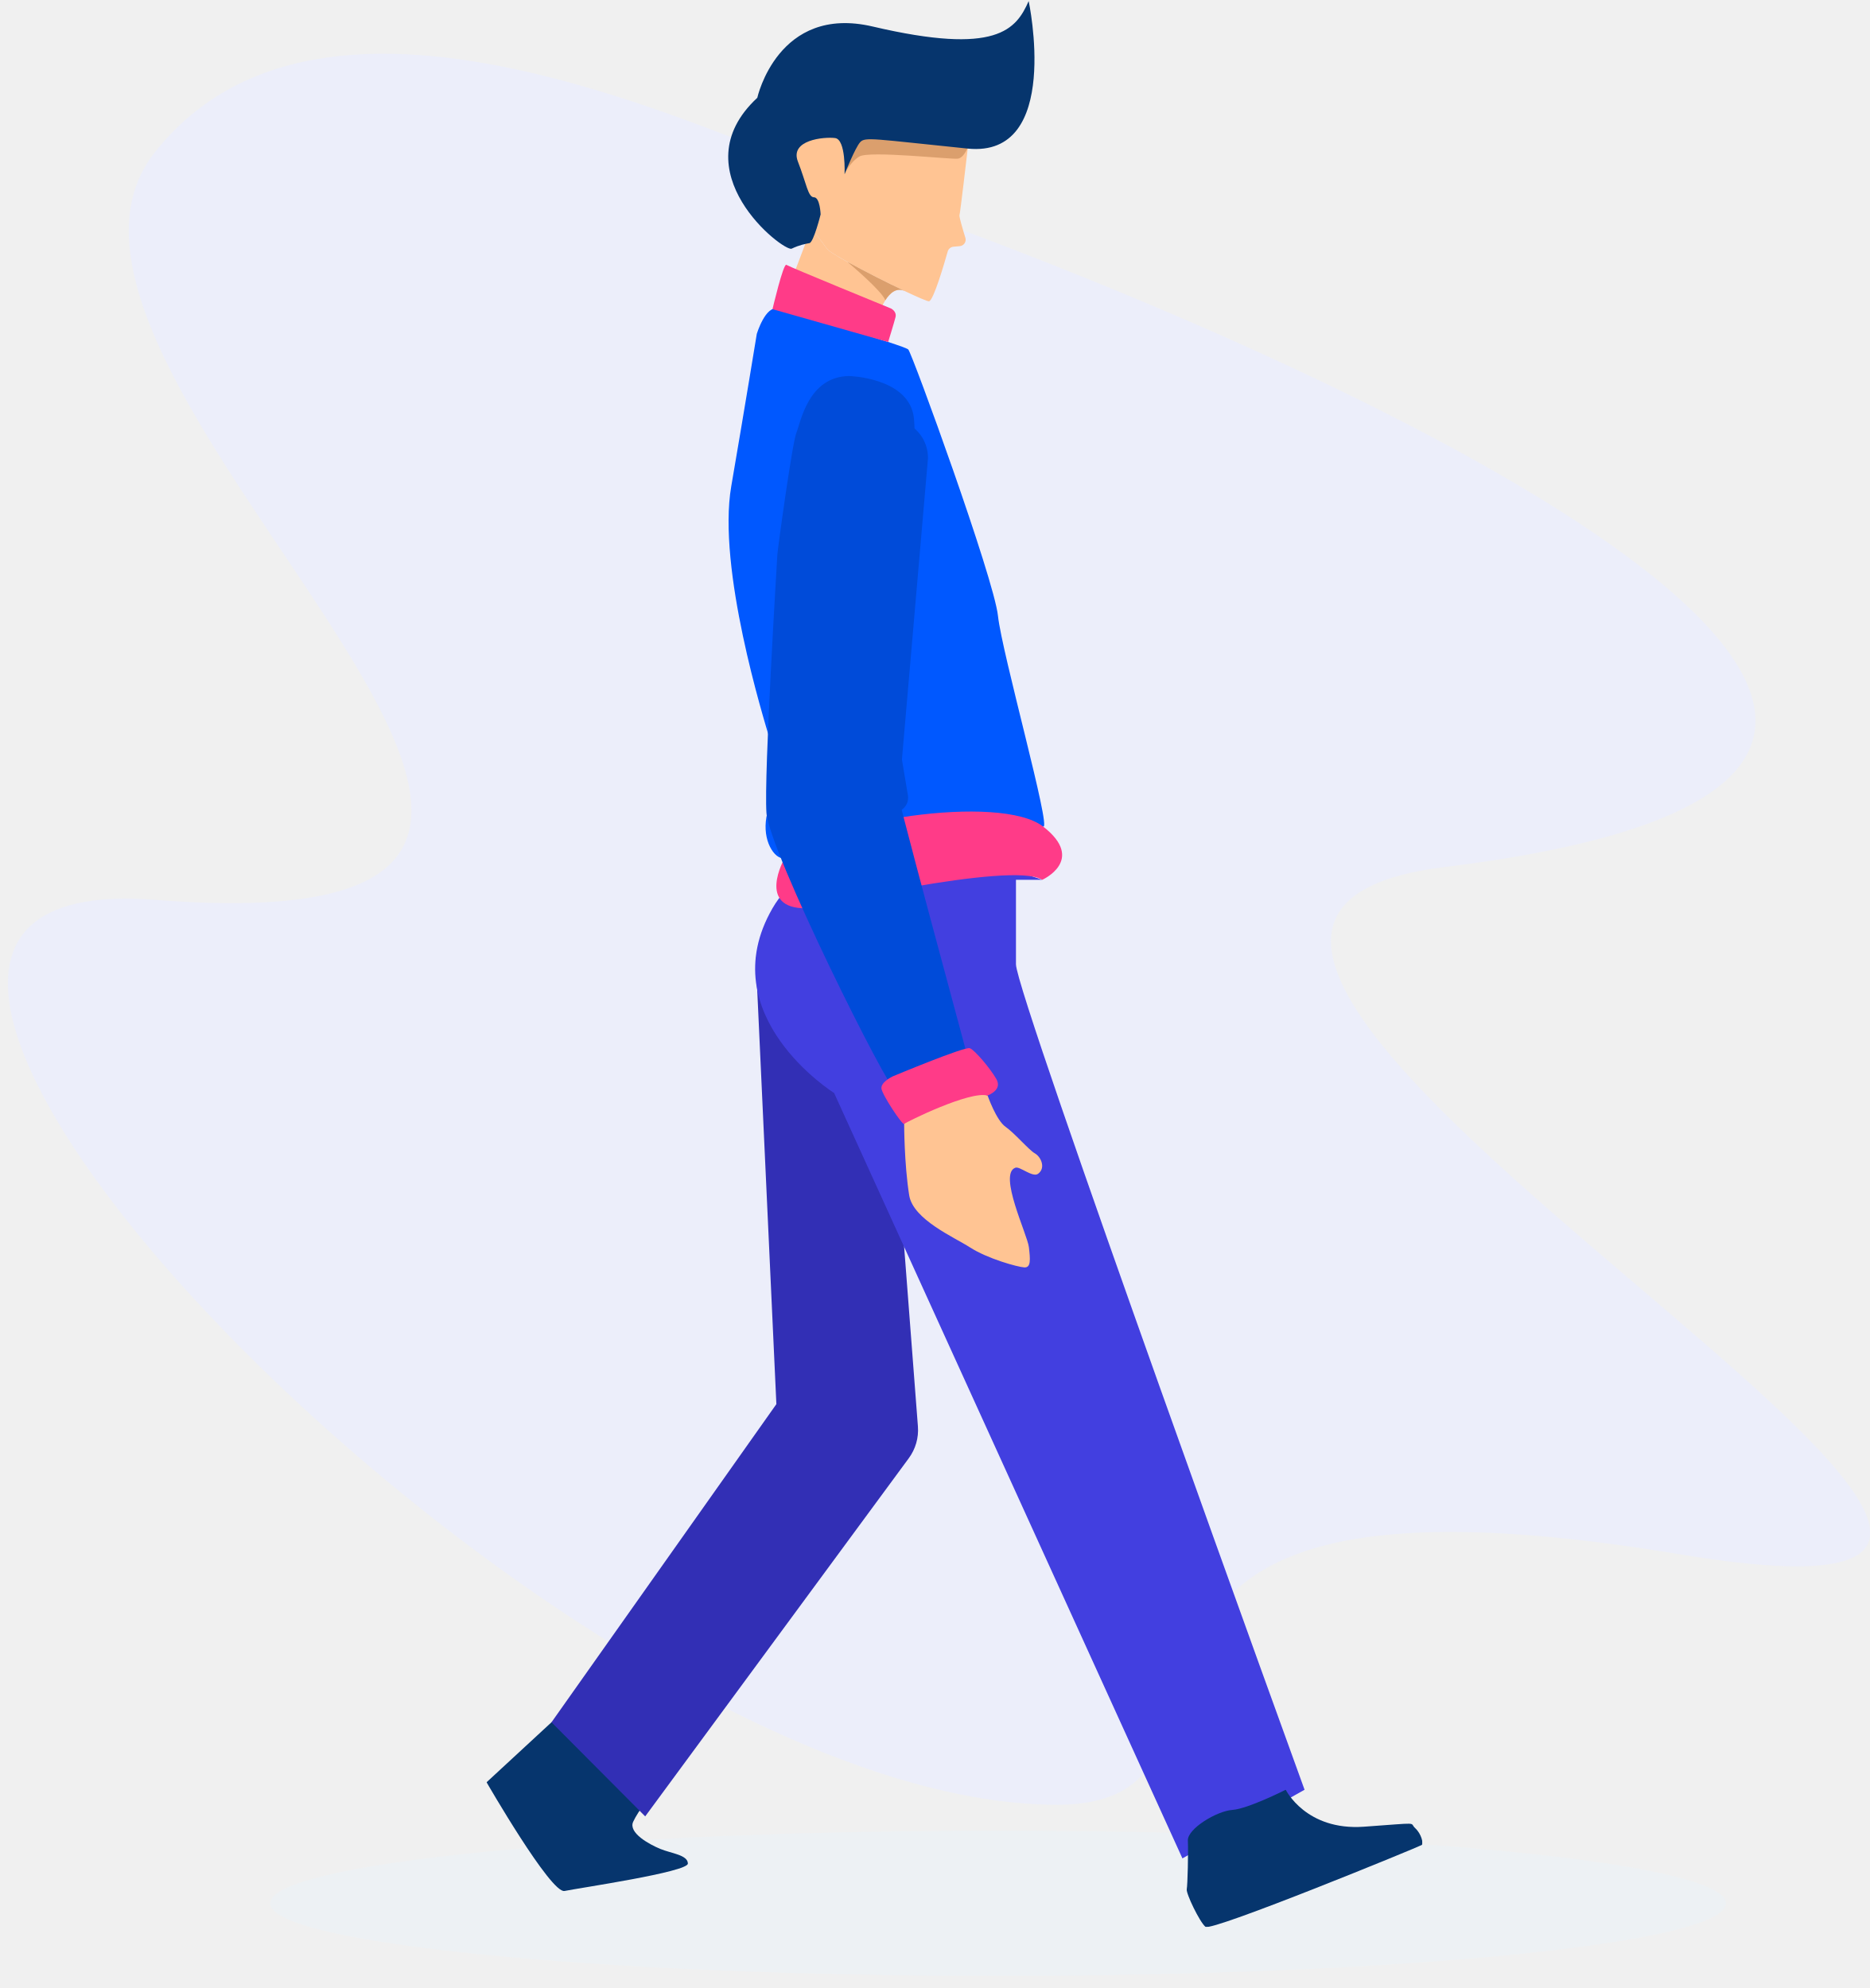
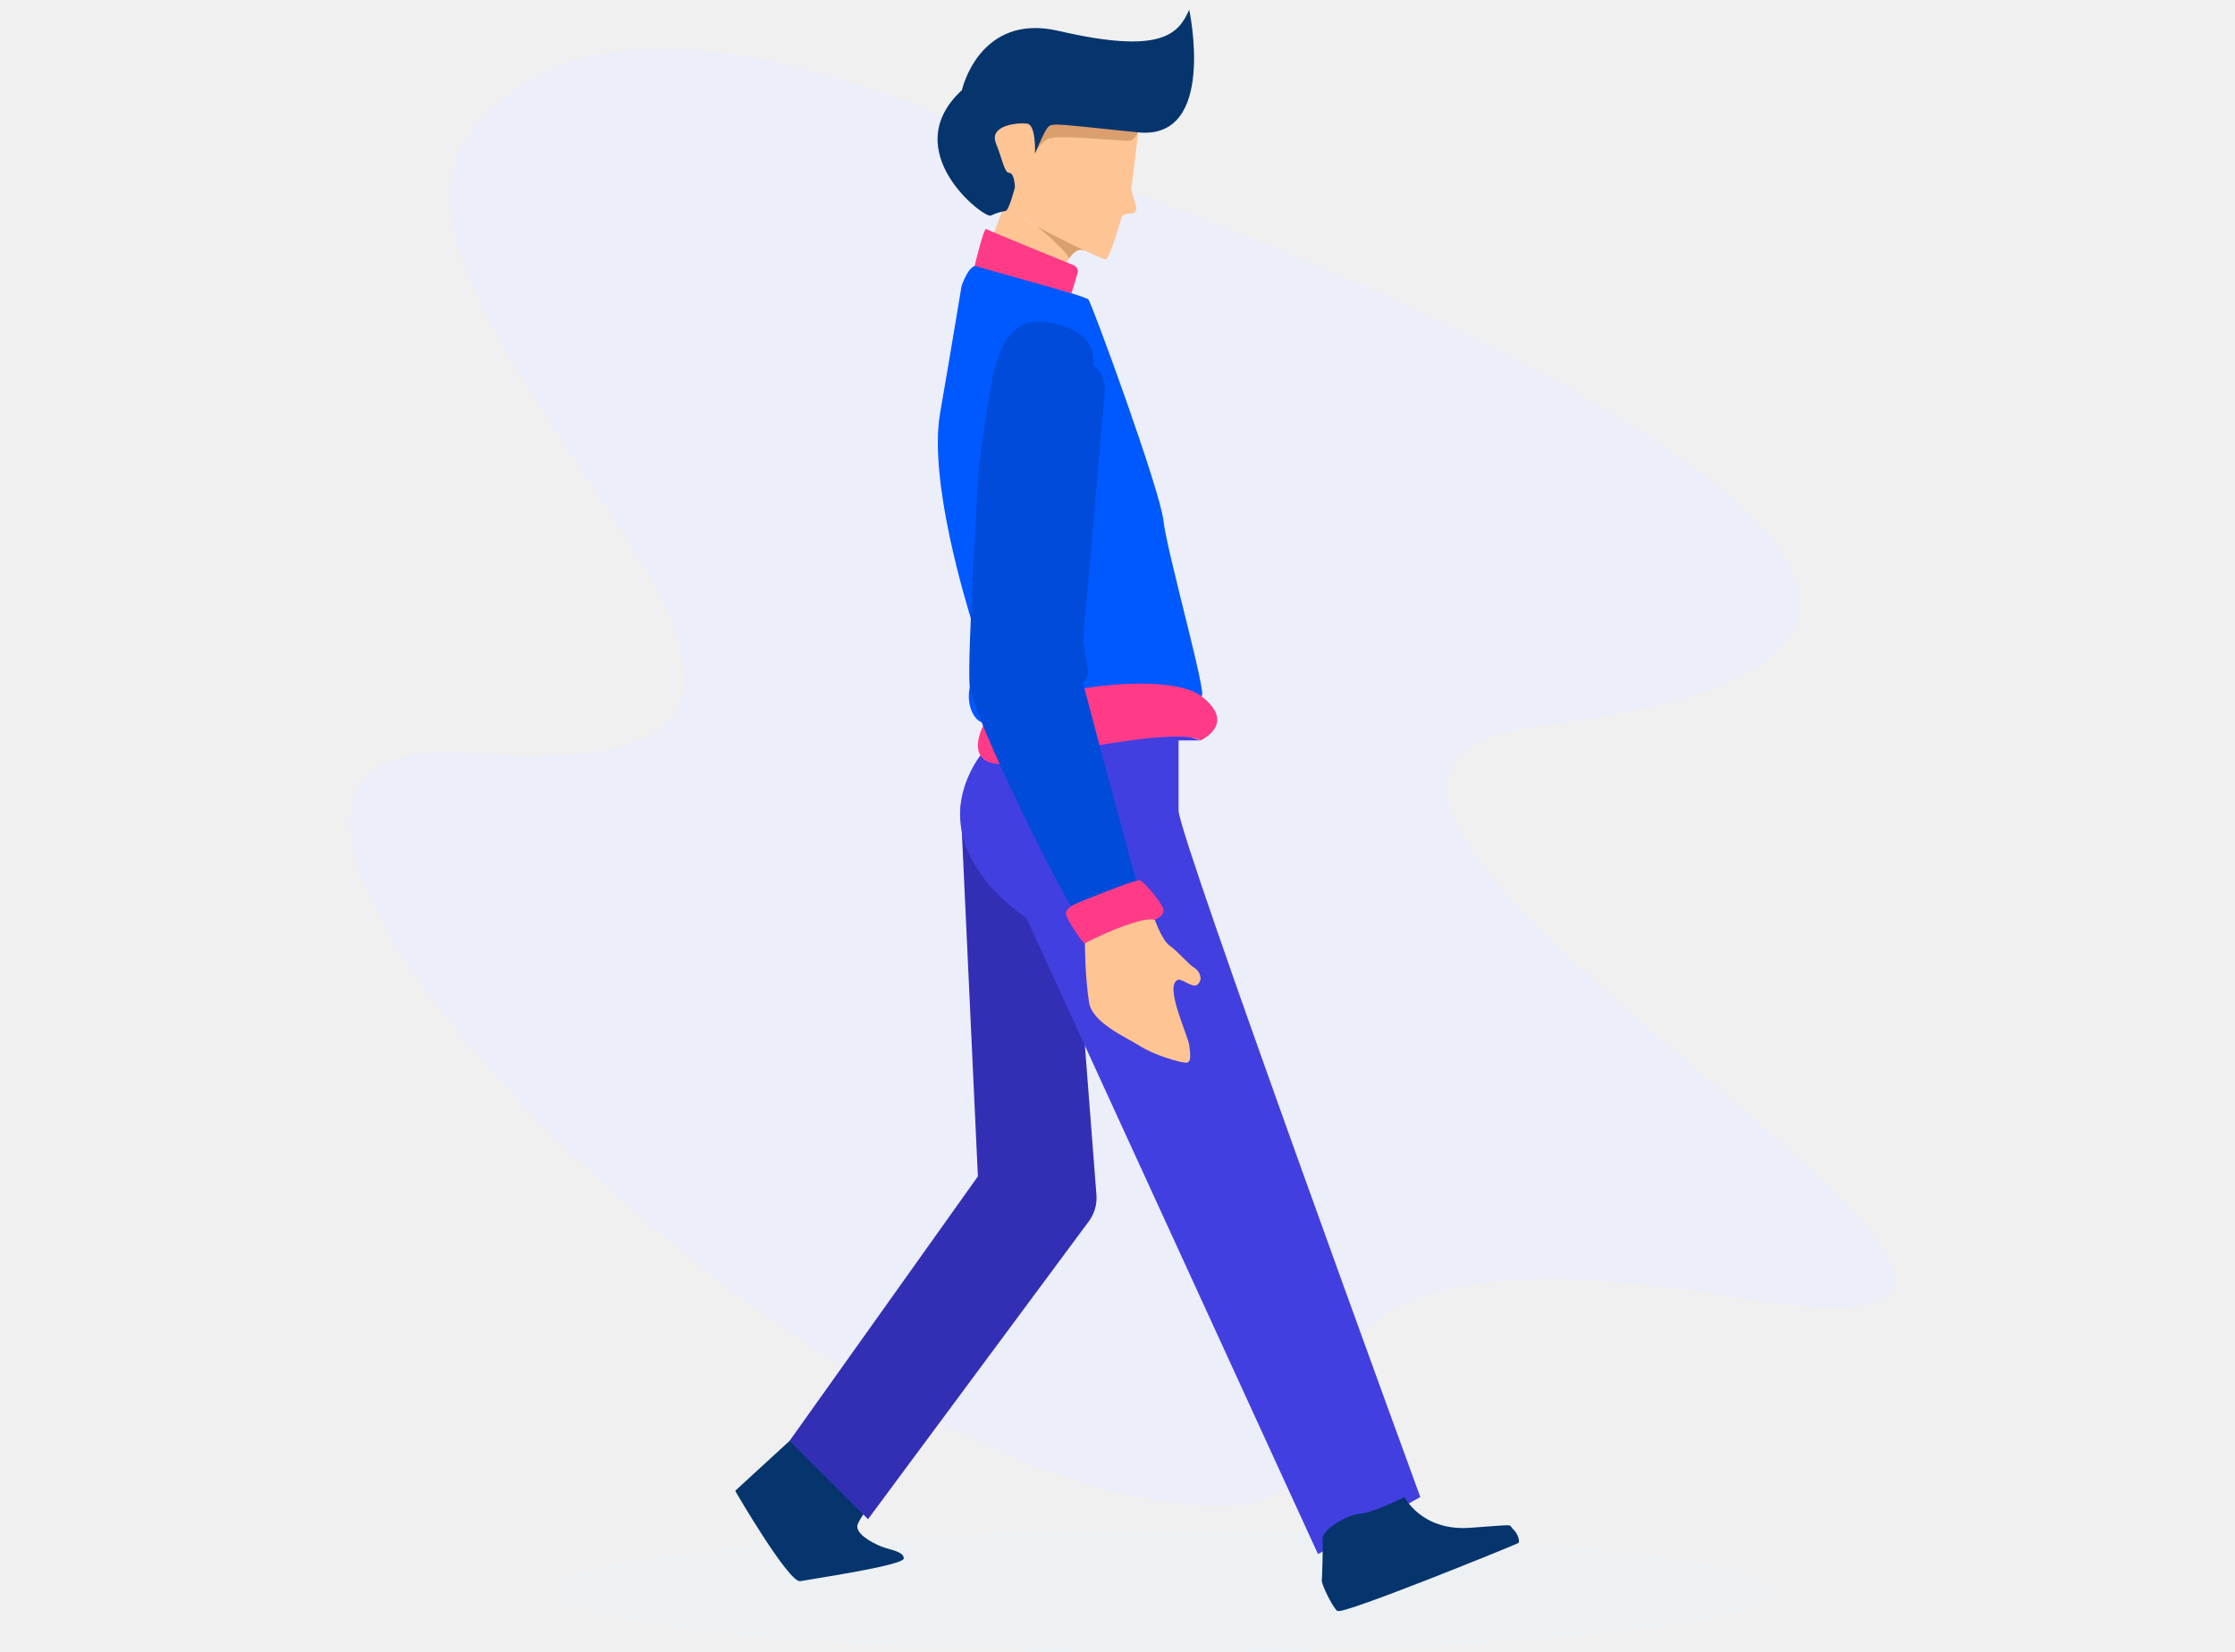
- <svg xmlns="http://www.w3.org/2000/svg" xmlns:xlink="http://www.w3.org/1999/xlink" width="142" height="151" viewBox="0 0 142 151">
+ <svg xmlns="http://www.w3.org/2000/svg" xmlns:xlink="http://www.w3.org/1999/xlink" width="230px" height="170px" viewBox="0 0 230 170" version="1.1">
  <defs>
-     <path id="a" d="M0 .294h15.29v13.148H0z" />
-     <path id="c" d="M.13.6h17.898v10.43H.131z" />
+     <polygon id="path-1" points="0 0.331 17.357 0.331 17.357 15.144 0 15.144" />
+     <polygon id="path-3" points="0.149 0.677 20.465 0.677 20.465 12.426 0.149 12.426" />
  </defs>
-   <g fill="none" fill-rule="evenodd">
-     <path fill="#ECEEFA" d="M80.25 137.082c18.35 0-4.937-27.74 47.312-19.026 52.25 8.714-56.908-47.413-17.862-52.201 55.546-6.813.729-34.65-38.338-49.01-14.415-5.3-45.969-22.532-59.616-5.261-13.647 17.27 50.025 60.702 0 56.763-38.107-3 30.67 68.735 68.505 68.735z" />
-     <g transform="translate(20.517 .082)">
-       <ellipse cx="55.274" cy="144.485" fill="#EDF1F4" rx="55.274" ry="5.515" />
-       <g transform="translate(16.433 130.111)">
-         <mask id="b" fill="#fff">
-           <use xlink:href="#a" />
-         </mask>
-         <path fill="#06356D" d="M4.929.622L-.001 5.18s4.883 8.477 5.921 8.258c1.04-.22 9.405-1.439 9.37-2.092-.034-.655-1.27-.76-2.103-1.105-.833-.345-2.44-1.218-2.057-2.06.385-.843 1.372-2.043 1.372-2.043L5.962.294 4.929.622z" mask="url(#b)" />
+   <g id="basic" stroke="none" stroke-width="1" fill="none" fill-rule="evenodd">
+     <g id="Group-65">
+       <path d="M125.553,155 C146.183,155 120.001,123.715 178.745,133.543 C237.489,143.371 114.764,80.069 158.663,74.669 C221.113,66.986 159.482,35.59 115.559,19.394 C99.352,13.418 63.877,-6.017 48.534,13.461 C33.19,32.939 104.776,81.922 48.534,77.48 C5.69,74.095 83.016,155 125.553,155 Z" id="Oval" fill="#ECEEFA" />
+       <g id="Group-49" transform="translate(57, 1)">
+         <ellipse id="Oval" fill="#EDF1F4" cx="62.743" cy="162.787" rx="62.743" ry="6.213" />
+         <g id="Group-41" transform="translate(18.65346, 0)">
+           <g id="Group-5" transform="translate(0, 146.5918)">
+             <mask id="mask-2" fill="white">
+               <use xlink:href="#path-1" />
+             </mask>
+             <g id="Clip-4" />
+             <path d="M5.595,0.701 L-8.4788431e-05,5.836 C-8.4788431e-05,5.836 5.542,15.387 6.72,15.14 C7.9,14.893 17.396,13.519 17.357,12.783 C17.318,12.045 15.916,11.927 14.969,11.538 C14.023,11.15 12.198,10.166 12.634,9.216 C13.071,8.268 14.192,6.915 14.192,6.915 L6.768,0.331 L5.595,0.701 Z" id="Fill-3" fill="#06356D" mask="url(#mask-2)" />
+           </g>
+           <path d="M23.2,81.865 L24.979,120.068 L5.595,147.293 L13.672,155.348 L36.391,124.699 C36.975,123.913 37.254,122.95 37.179,121.98 L35.993,106.615 C35.993,106.615 34.73,81.301 23.2,81.865" id="Fill-6" fill="#322FB5" />
+           <path d="M45.631,75.201 C45.631,75.201 45.631,79.822 45.631,82.429 C45.631,85.036 70.507,153.068 70.507,153.068 L59.979,158.942 L29.956,93.444 C29.956,93.444 19.31,86.819 24.644,77.637 C29.978,68.455 47.894,75.201 47.894,75.201 C46.385,75.201 45.631,75.201 45.631,75.201 Z" id="Fill-8" fill="#423FE0" />
+           <path d="M41.473,11.434 L41.473,12.591 C41.473,12.612 41.471,12.633 41.468,12.652 C41.417,13.097 40.821,18.184 40.761,18.324 C40.717,18.424 41.045,19.531 41.271,20.263 C41.373,20.599 41.137,20.94 40.782,20.973 L40.24,21.021 C40.007,21.045 39.812,21.203 39.749,21.425 C39.437,22.516 38.508,25.666 38.132,25.689 C37.991,25.699 37.142,25.333 36.02,24.806 C33.533,23.635 29.713,21.667 29.377,21.237 C29.137,20.928 28.548,20.142 27.994,19.41 C27.427,18.662 26.897,17.97 26.817,17.91 C26.675,17.806 25.994,16.516 25.82,16.179 C25.79,16.124 25.773,16.067 25.764,16.007 L25.156,11.947 C25.122,11.711 25.243,11.481 25.459,11.374 L28.703,9.773 C28.784,9.732 28.871,9.713 28.962,9.713 C29.504,9.718 31.483,9.737 31.68,9.713 C31.89,9.685 34.436,10.034 34.837,10.091 C34.873,10.096 34.905,10.103 34.941,10.115 C35.269,10.229 37.103,10.856 37.516,11.02 C37.888,11.165 40.05,11.032 40.817,10.98 C40.989,10.968 41.16,11.034 41.277,11.163 C41.373,11.27 41.473,11.391 41.473,11.434" id="Fill-10" fill="#FFC493" />
+           <path d="M36.021,24.806 L36.021,24.808 C35.314,24.49 34.757,24.996 34.367,25.607 C33.947,26.27 33.723,27.058 33.723,27.058 L26.296,23.851 L27.994,19.409 C28.548,20.142 29.137,20.928 29.378,21.237 C29.508,21.406 30.175,21.809 31.087,22.311 L31.09,22.313 C31.092,22.313 31.092,22.316 31.096,22.318 C32.511,23.093 34.511,24.096 36.021,24.806" id="Fill-12" fill="#FFC493" />
+           <path d="M36.021,24.806 L36.021,24.808 C35.314,24.49 34.757,24.996 34.367,25.607 C34.088,24.808 31.272,22.463 31.096,22.318 C32.511,23.093 34.511,24.096 36.021,24.806" id="Fill-14" fill="#DB9F6D" />
+           <path d="M41.607,12.237 C41.607,12.237 41.212,13.395 40.634,13.484 C40.056,13.574 32.974,12.777 32.123,13.306 C31.272,13.835 30.858,14.811 30.858,14.811 L31.485,10.366 L36.021,11.167 L41.607,12.237 Z" id="Fill-16" fill="#DB9F6D" />
+           <path d="M30.858,14.811 C30.858,14.811 30.988,11.841 30.037,11.722 C29.085,11.603 26.102,11.88 26.837,13.741 C27.573,15.603 27.701,16.791 28.22,16.791 C28.739,16.791 28.793,18.256 28.793,18.256 C28.793,18.256 28.194,20.64 27.831,20.711 C27.468,20.783 26.967,20.869 26.297,21.186 C25.627,21.503 16.547,14.534 23.335,8.277 C23.335,8.277 25.106,0.275 33.285,2.178 C44.008,4.673 45.645,2.416 46.726,0 C46.726,0 49.623,13.445 41.473,12.623 C33.323,11.801 32.631,11.603 32.199,12.079 C31.766,12.553 30.858,14.811 30.858,14.811" id="Fill-18" fill="#06356D" />
+           <path d="M25.097,26.335 C26.146,26.651 36.006,29.459 36.349,29.819 C36.693,30.178 43.732,49.398 44.078,52.606 C44.424,55.812 48.715,70.925 47.981,70.647 C47.245,70.37 34.447,68.548 26.794,72.983 C26.794,72.983 25.713,73.895 24.848,72.983 C23.984,72.073 23.595,70.014 24.848,67.954 C24.848,67.954 25.065,65.301 24.459,63.321 C23.854,61.341 19.876,48.55 21.086,41.541 C22.297,34.532 23.292,28.473 23.292,28.473 C23.292,28.473 24.048,26.018 25.097,26.335 Z" id="Fill-20" fill="#0058FF" />
+           <g id="Group-24" transform="translate(60.19979, 152.3908)">
+             <mask id="mask-4" fill="white">
+               <use xlink:href="#path-3" />
+             </mask>
+             <g id="Clip-23" />
+             <path d="M8.683,0.677 C8.683,0.677 10.415,4.195 15.417,3.843 C20.421,3.491 19.3,3.467 19.842,3.964 C20.385,4.459 20.57,5.282 20.409,5.405 C20.25,5.528 2.284,12.848 1.764,12.407 C1.243,11.967 0.08,9.539 0.152,9.194 C0.225,8.848 0.294,6.023 0.248,5.022 C0.202,4.021 2.73,2.499 4.082,2.405 C5.435,2.31 8.683,0.677 8.683,0.677" id="Fill-22" fill="#06356D" mask="url(#mask-4)" />
+           </g>
+           <path d="M24.644,26.363 C24.644,26.363 25.583,22.394 25.843,22.572 C26.102,22.75 34.858,26.306 34.858,26.306 C34.858,26.306 35.376,26.552 35.247,27.057 C35.117,27.562 34.614,29.174 34.614,29.174 L24.644,26.363 Z" id="Fill-25" fill="#FF3B88" />
+           <path d="M25.671,73.386 C25.671,73.386 23.208,77.696 27.574,77.636 C27.574,77.636 45.364,73.538 47.894,75.201 C47.894,75.201 51.698,73.518 47.98,70.647 C44.261,67.776 28.871,70.146 25.671,73.386" id="Fill-27" fill="#FF3B88" />
+           <path d="M36.584,67.911 L36.016,64.863 L37.809,39.067 C37.815,37.555 36.774,36.225 35.275,35.857 C33.175,35.341 29.97,37.881 29.637,41.196 C29.084,46.73 29.95,66.583 29.95,66.583 L34.642,69.244 C35.606,69.792 36.784,68.982 36.584,67.911" id="Fill-31" fill="#004BD9" transform="translate(33.63099, 52.60508) rotate(1) translate(-33.63099, -52.60508) " />
+           <path d="M31.249,32.086 C31.249,32.086 36.122,32.204 36.785,35.374 C37.449,38.545 34.993,65.126 34.996,65.935 C35,66.744 41.349,89.873 41.44,90.277 C41.53,90.679 36.095,93.602 35.37,93.437 C34.645,93.272 24.348,72.731 24.123,69.469 C23.897,66.207 25.039,47.846 25.062,47.384 C25.085,46.922 26.355,37.748 26.706,36.935 C27.057,36.121 27.694,32.127 31.249,32.086" id="Fill-33" fill="#004BD9" />
+           <path d="M43.188,93.666 C43.188,93.666 43.931,95.781 44.731,96.336 C45.531,96.89 46.741,98.319 47.26,98.61 C47.779,98.9 48.227,99.85 47.538,100.355 C47.065,100.702 45.973,99.701 45.584,99.836 C44.078,100.358 46.614,105.547 46.743,106.629 C46.873,107.711 46.927,108.403 46.345,108.367 C45.764,108.33 43.181,107.628 41.651,106.646 C40.331,105.798 36.759,104.277 36.427,102.194 C35.993,99.484 35.993,96.089 35.993,96.089 C35.993,96.089 39.829,92.058 43.188,93.666" id="Fill-35" fill="#FFC493" />
+           <path d="M34.993,92.026 C34.879,92.085 33.992,92.531 34.034,93.049 C34.075,93.567 35.85,96.231 35.993,96.088 C36.136,95.946 41.67,93.22 43.188,93.665 C43.416,93.548 44.451,93.131 43.936,92.241 C43.422,91.352 42.092,89.776 41.654,89.609 C41.216,89.443 34.993,92.026 34.993,92.026" id="Fill-37" fill="#FF3B88" />
+         </g>
      </g>
-       <path fill="#322FB5" d="M36.87 72.661l1.568 33.909-17.076 24.164 7.115 7.149 20.015-27.203c.514-.698.76-1.553.694-2.413L48.14 94.628s-1.112-22.467-11.27-21.967" />
-       <path fill="#423FE0" d="M56.631 66.746v6.416c0 2.314 21.915 62.697 21.915 62.697l-9.274 5.214-26.45-58.135s-9.378-5.88-4.68-14.03c4.7-8.149 20.483-2.162 20.483-2.162H56.63z" />
-       <path fill="#FFC493" d="M52.969 10.148v1.027a.422.422 0 0 1-.005.055c-.045.395-.57 4.91-.623 5.034-.039.089.25 1.07.45 1.72.09.299-.118.602-.431.631l-.477.043a.5.5 0 0 0-.434.359c-.274.967-1.092 3.764-1.424 3.784-.124.009-.872-.316-1.86-.784-2.191-1.04-5.556-2.786-5.852-3.167-.212-.275-.73-.972-1.22-1.622-.498-.664-.965-1.278-1.036-1.331-.125-.093-.724-1.238-.878-1.537a.467.467 0 0 1-.05-.152l-.535-3.604a.49.49 0 0 1 .267-.509l2.858-1.421a.498.498 0 0 1 .228-.053c.477.004 2.221.021 2.395 0 .184-.025 2.427.285 2.78.335.033.005.06.011.092.022.29.101 1.905.658 2.269.803.328.129 2.232.01 2.908-.036a.5.5 0 0 1 .404.163c.086.095.174.202.174.24" />
-       <path fill="#FFC493" d="M48.165 22.017v.002c-.623-.282-1.113.166-1.456.709-.37.588-.568 1.288-.568 1.288L39.6 21.17l1.495-3.942c.489.65 1.007 1.348 1.22 1.622.114.15.701.508 1.505.954l.002.001c.002 0 .002.003.006.005a88.7 88.7 0 0 0 4.338 2.208" />
-       <path fill="#DB9F6D" d="M48.165 22.017v.002c-.623-.282-1.113.166-1.456.709-.247-.709-2.727-2.79-2.882-2.92a88.7 88.7 0 0 0 4.338 2.209M53.087 10.86s-.349 1.029-.857 1.108c-.51.08-6.749-.628-7.499-.158-.749.47-1.113 1.335-1.113 1.335l.552-3.944 3.996.71 4.92.95z" />
-       <path fill="#06356D" d="M43.617 13.146s.115-2.636-.723-2.742c-.838-.105-3.466.14-2.819 1.792.648 1.653.761 2.707 1.219 2.707.457 0 .504 1.3.504 1.3s-.528 2.116-.847 2.18c-.32.063-.761.14-1.352.422-.59.28-8.59-5.905-2.61-11.459 0 0 1.561-7.102 8.766-5.413 9.447 2.215 10.89.211 11.841-1.933 0 0 2.552 11.933-4.628 11.204-7.18-.73-7.789-.905-8.17-.483-.38.421-1.18 2.425-1.18 2.425" />
-       <path fill="#0058FF" d="M38.542 23.374c.924.28 9.61 2.773 9.913 3.092.302.32 6.504 17.378 6.809 20.225.304 2.847 4.084 16.26 3.437 16.014-.648-.247-11.922-1.864-18.664 2.073 0 0-.953.81-1.715 0-.76-.808-1.104-2.636 0-4.464 0 0 .192-2.354-.342-4.112-.533-1.758-4.038-13.11-2.971-19.331 1.067-6.221 1.943-11.6 1.943-11.6s.666-2.178 1.59-1.897z" />
-       <g transform="translate(69.466 135.258)">
-         <mask id="d" fill="#fff">
-           <use xlink:href="#c" />
-         </mask>
-         <path fill="#06356D" d="M7.65.6s1.525 3.123 5.932 2.81c4.408-.312 3.42-.333 3.898.108.478.44.64 1.17.5 1.279-.14.11-15.968 6.607-16.426 6.215C1.095 10.622.07 8.467.134 8.16c.064-.306.125-2.815.085-3.703-.041-.888 2.186-2.239 3.377-2.323C4.788 2.051 7.649.601 7.649.601" mask="url(#d)" />
-       </g>
-       <path fill="#FF3B88" d="M38.143 23.4s.828-3.524 1.056-3.365c.229.158 7.942 3.314 7.942 3.314s.457.218.342.666c-.114.448-.557 1.88-.557 1.88l-8.783-2.496zM39.047 65.136s-2.169 3.825 1.677 3.772c0 0 15.673-3.638 17.9-2.162 0 0 3.352-1.493.077-4.042-3.276-2.548-16.834-.445-19.654 2.432" />
-       <path fill="#004BD9" d="M48.426 60.32l-.454-2.714 1.977-22.865a2.93 2.93 0 0 0-2.184-2.888c-1.84-.49-4.703 1.714-5.047 4.652-.573 4.901-.115 22.533-.115 22.533l4.092 2.435c.84.5 1.89-.2 1.731-1.154" />
-       <path fill="#004BD9" d="M43.962 28.479s4.293.104 4.877 2.918c.585 2.814-1.58 26.408-1.576 27.125.003.718 5.596 21.247 5.677 21.605.079.358-4.71 2.952-5.348 2.806-.638-.147-9.71-18.378-9.908-21.274-.2-2.896.807-19.192.828-19.602.02-.41 1.138-8.553 1.448-9.275.31-.722.87-4.267 4.002-4.303" />
-       <path fill="#FFC493" d="M54.48 83.135s.654 1.878 1.359 2.37c.705.492 1.77 1.76 2.228 2.018.457.258.851 1.101.245 1.55-.417.308-1.38-.581-1.722-.461-1.327.463.907 5.069 1.021 6.029.114.96.162 1.575-.35 1.543-.512-.033-2.788-.656-4.135-1.528-1.163-.753-4.31-2.103-4.603-3.951-.382-2.405-.382-5.42-.382-5.42s3.38-3.577 6.338-2.15" />
-       <path fill="#FF3B88" d="M47.26 81.68c-.1.052-.882.448-.845.908.037.46 1.6 2.824 1.726 2.698.126-.127 5.001-2.546 6.338-2.151.201-.105 1.113-.474.66-1.264-.454-.79-1.625-2.188-2.011-2.336-.386-.148-5.868 2.145-5.868 2.145" />
+       <rect id="Rectangle-Copy-29" x="0" y="0" width="230" height="170" />
    </g>
  </g>
</svg>
